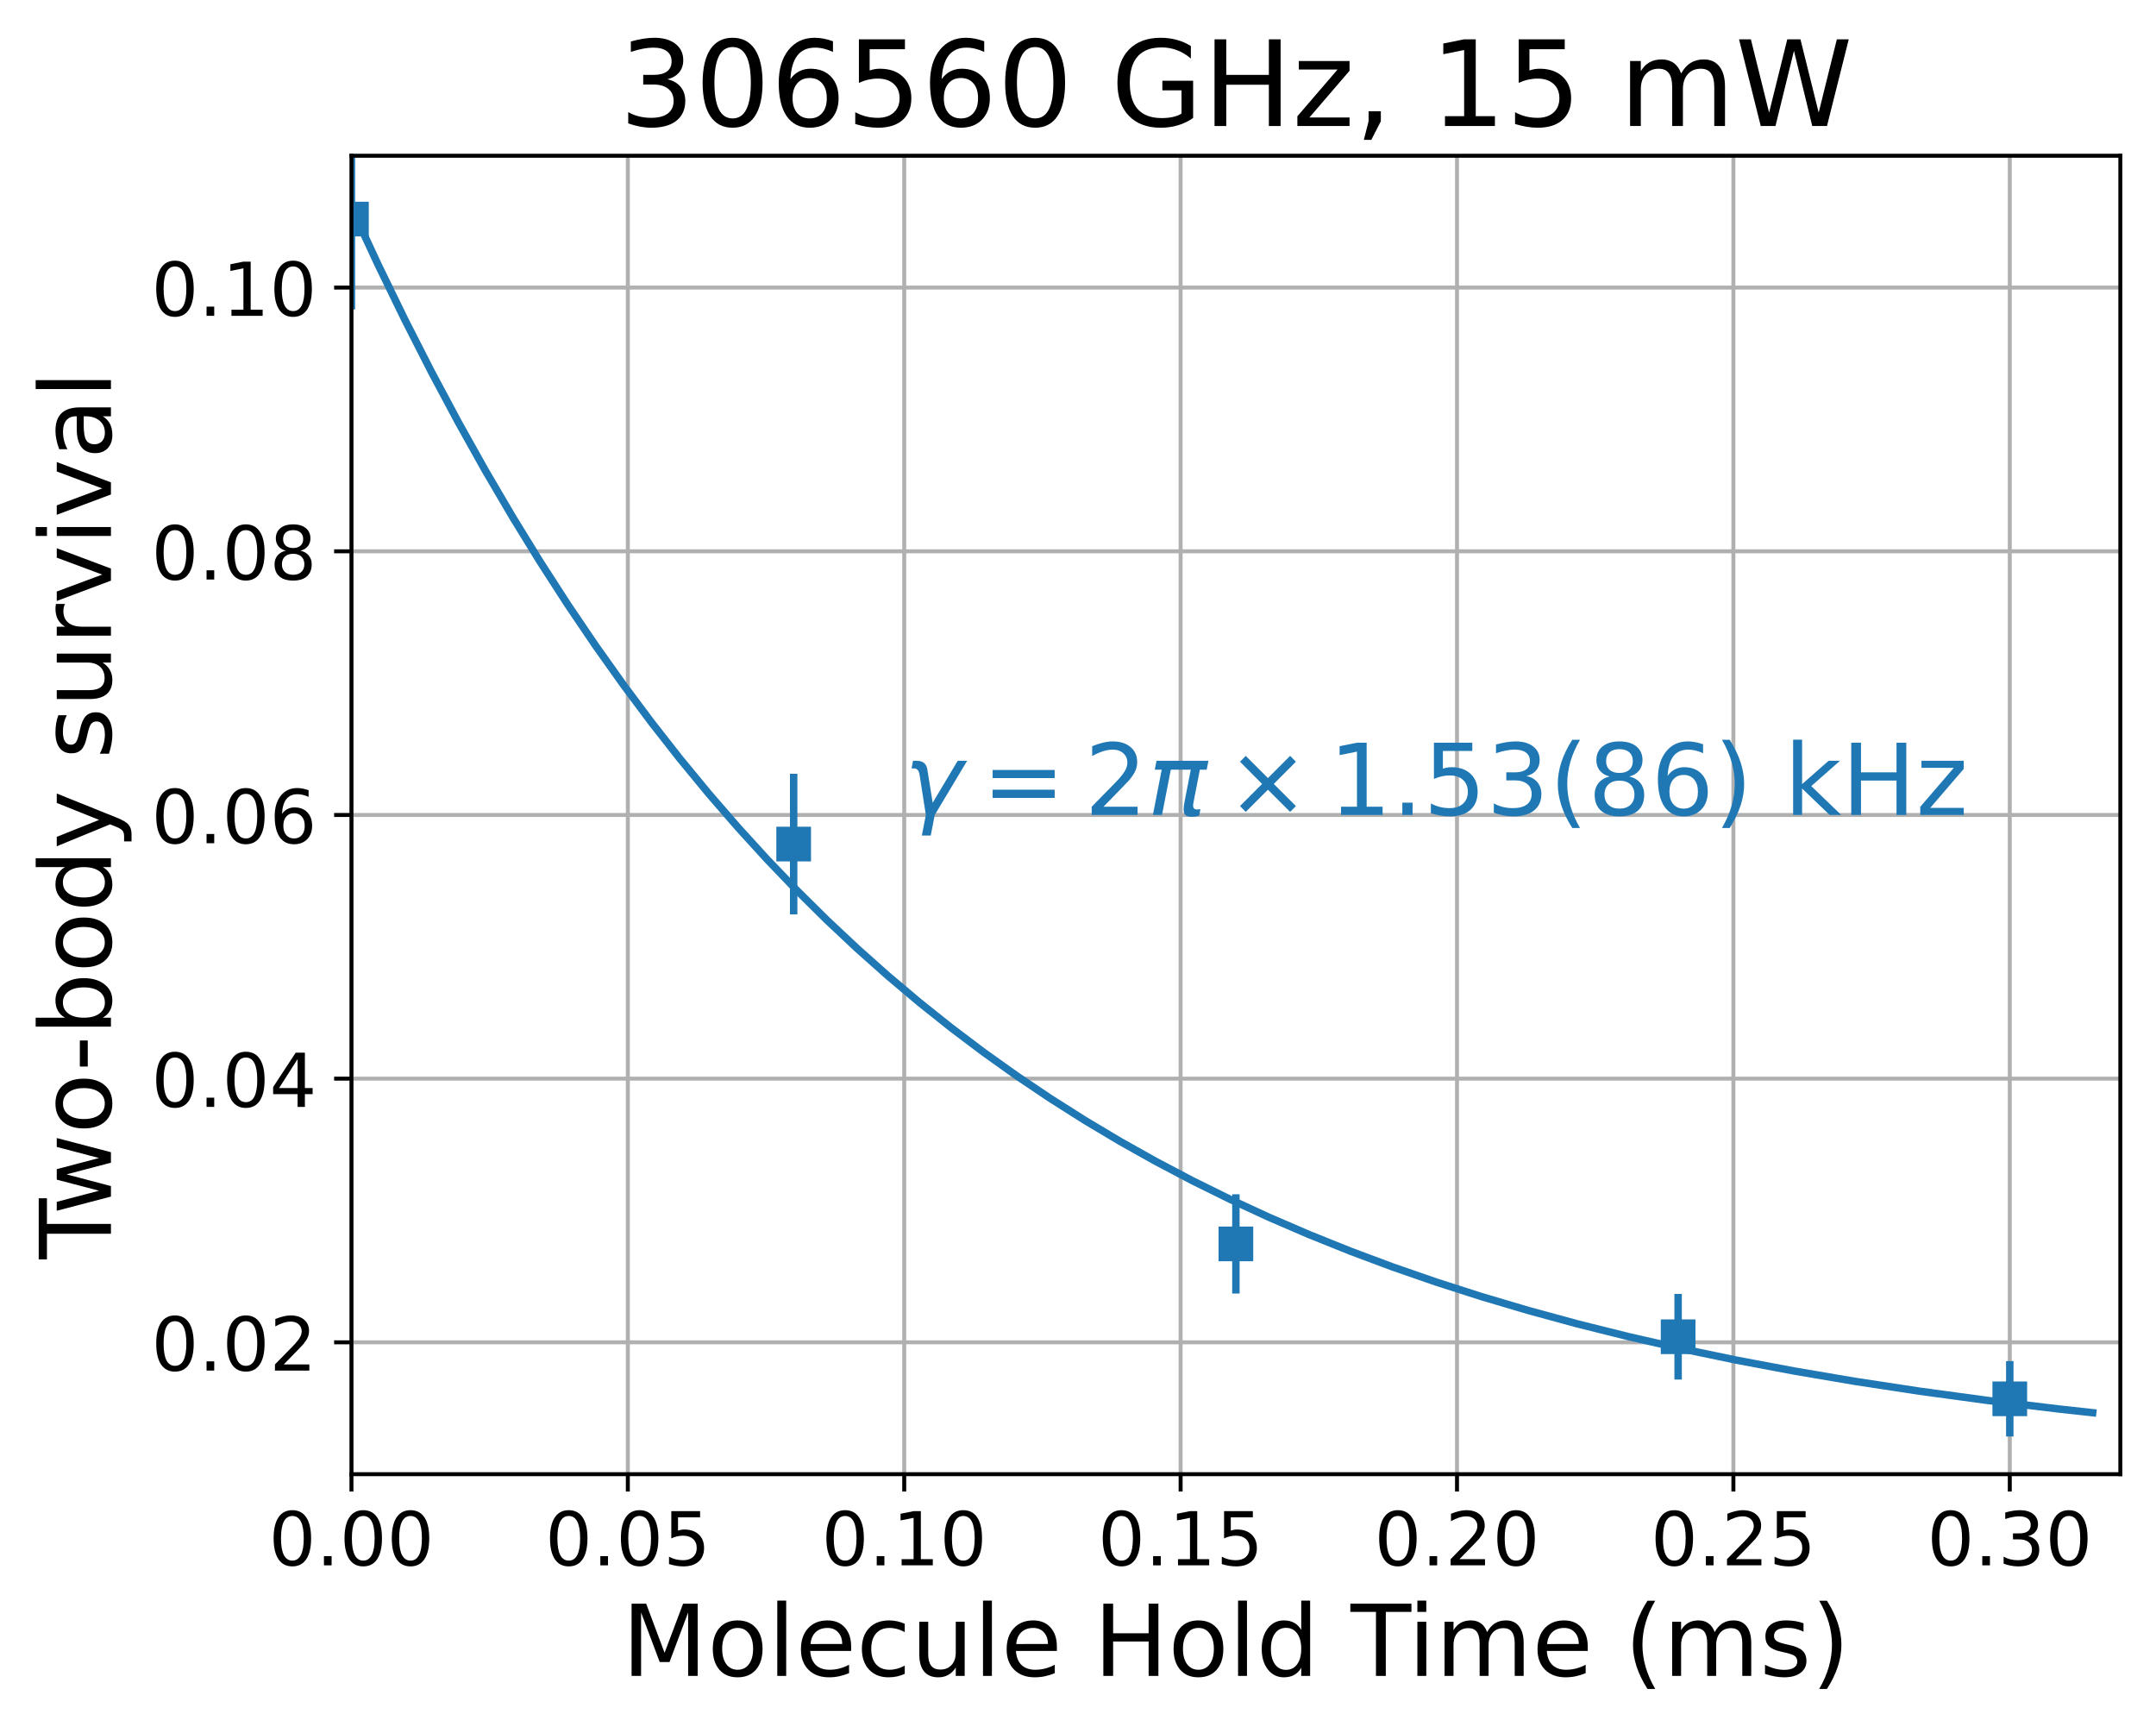
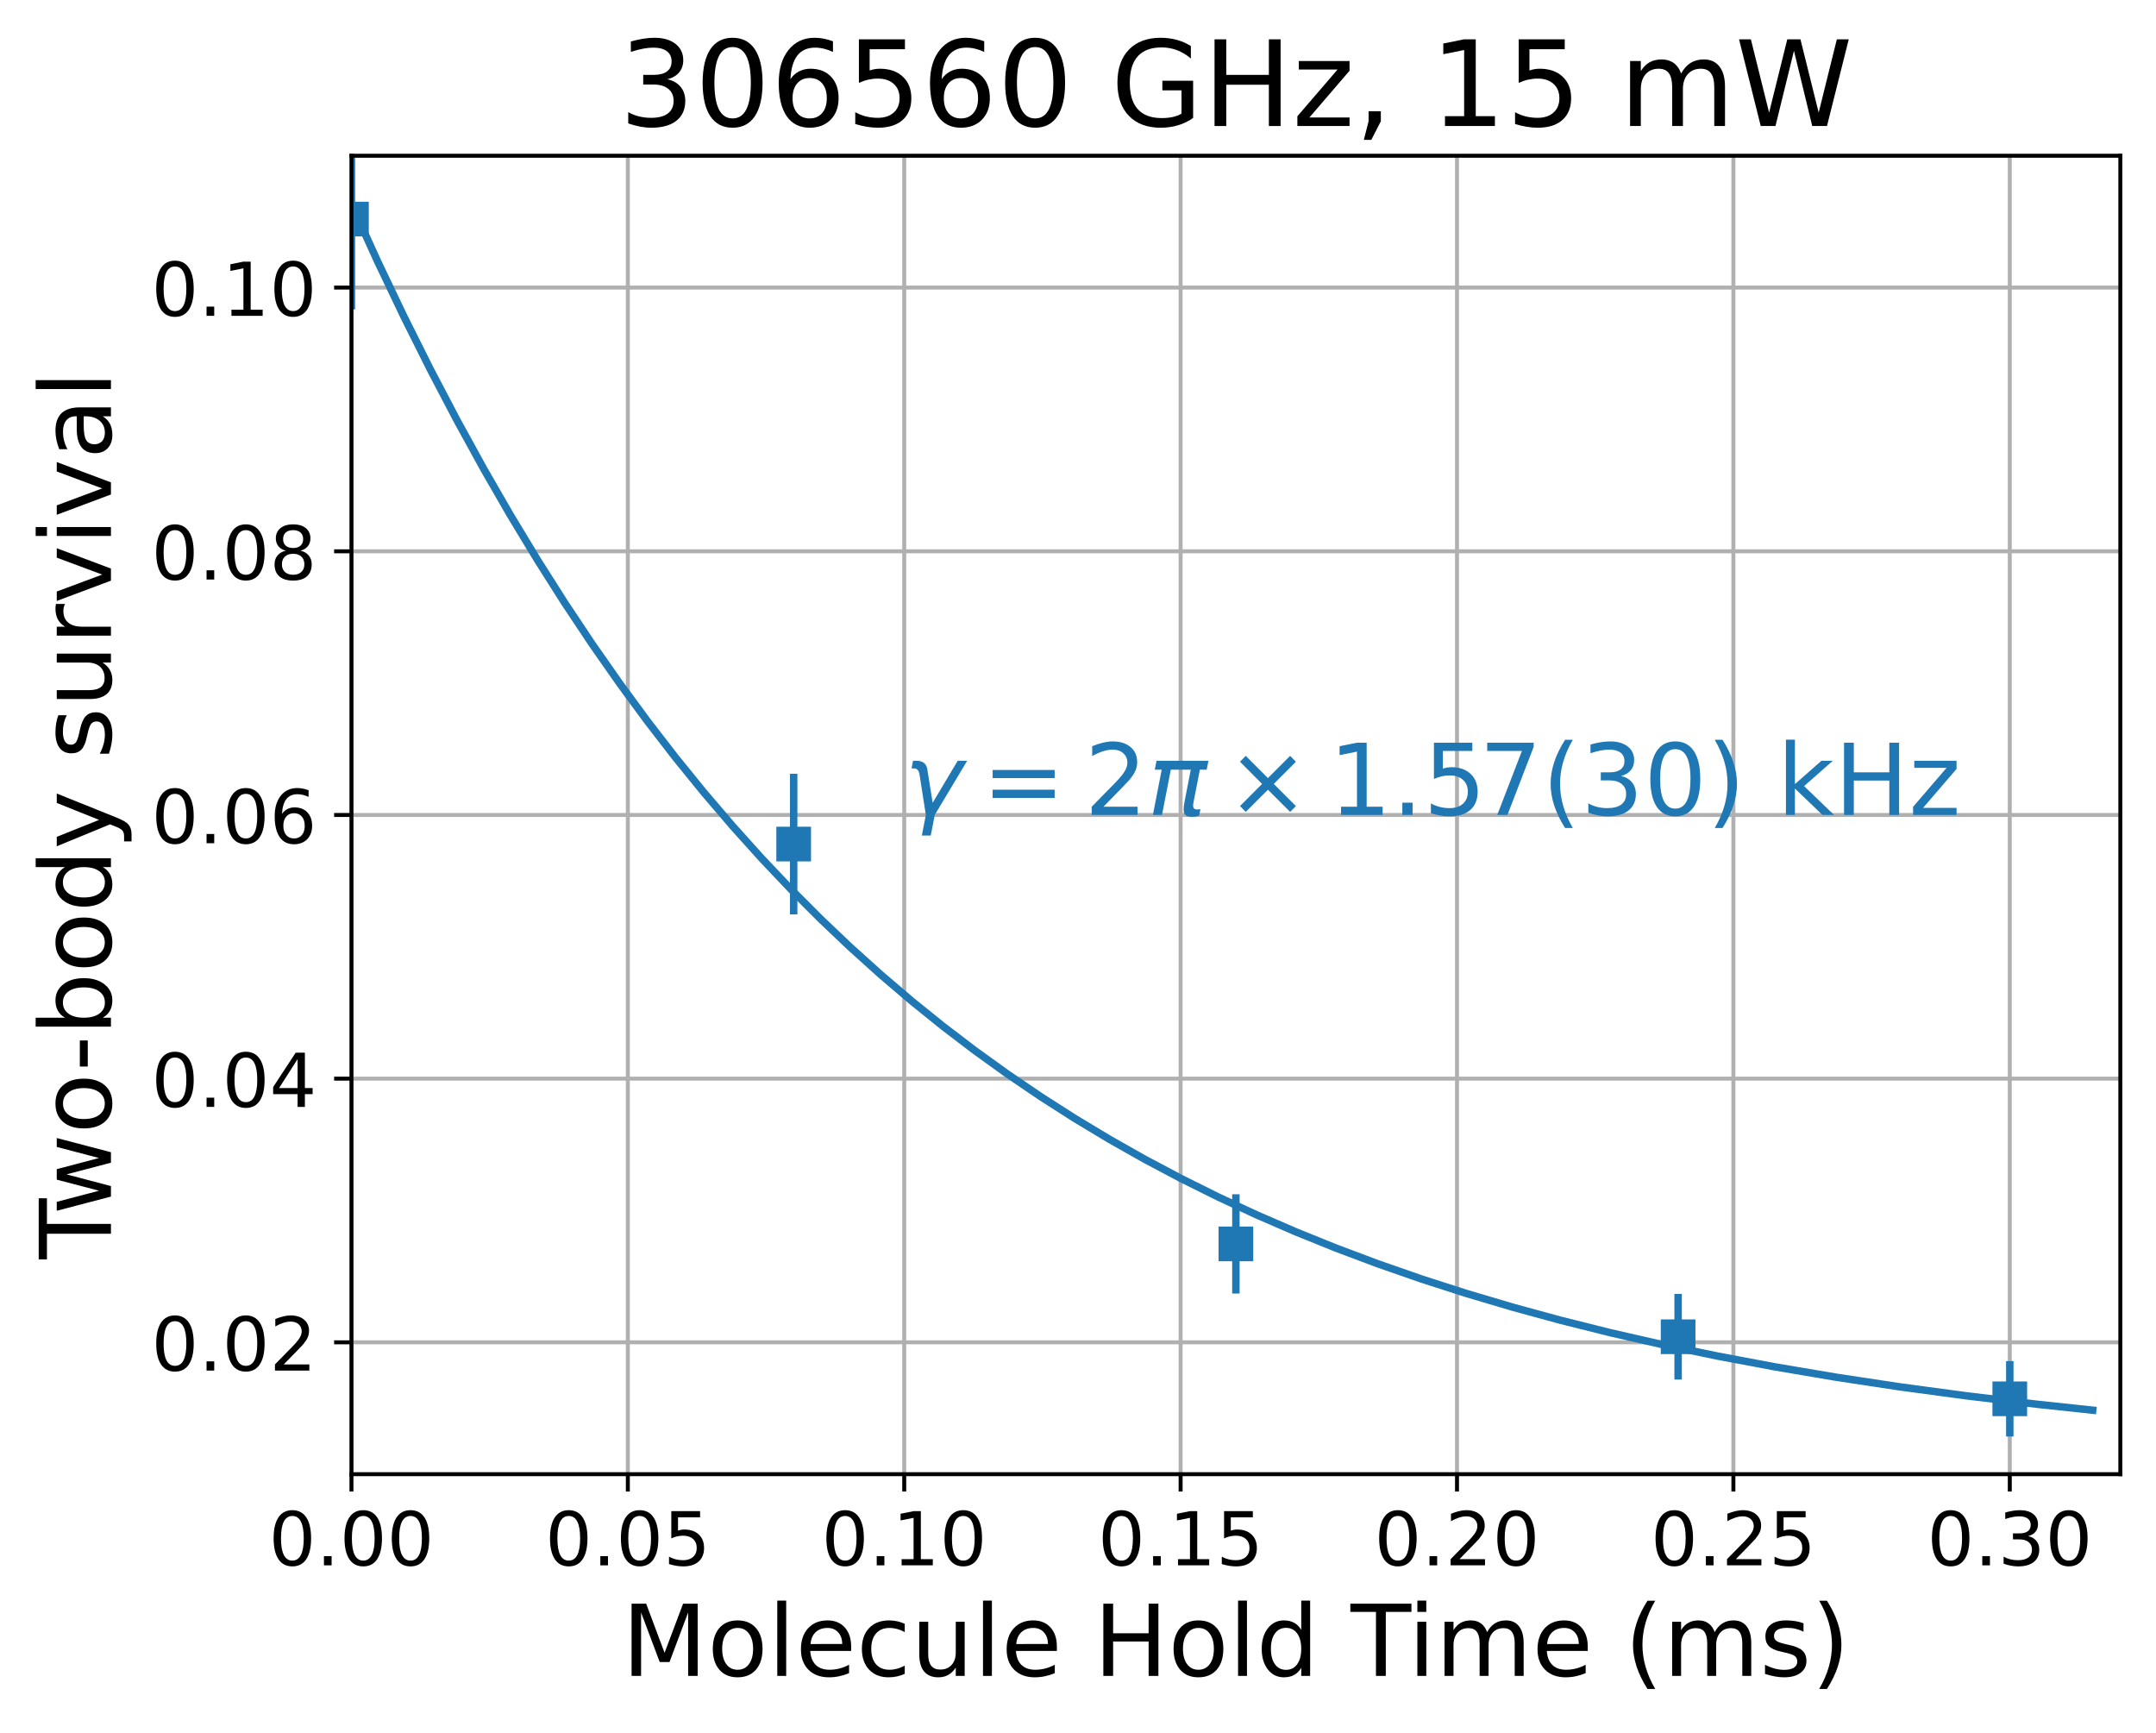
<svg xmlns="http://www.w3.org/2000/svg" xmlns:xlink="http://www.w3.org/1999/xlink" height="349.622pt" version="1.1" viewBox="0 0 435.275 349.622" width="435.275pt">
  <defs>
    <style type="text/css">
*{stroke-linecap:butt;stroke-linejoin:round;}
  </style>
  </defs>
  <g id="figure_1">
    <g id="patch_1">
      <path d="M 0 349.622  L 435.275 349.622  L 435.275 0  L 0 0  z " style="fill:none;" />
    </g>
    <g id="axes_1">
      <g id="patch_2">
        <path d="M 70.955 297.548  L 428.075 297.548  L 428.075 31.436  L 70.955 31.436  z " style="fill:none;" />
      </g>
      <g id="matplotlib.axis_1">
        <g id="xtick_1">
          <g id="line2d_1">
            <path clip-path="url(#p140c2fcd43)" d="M 70.955 297.548  L 70.955 31.436  " style="fill:none;stroke:#b0b0b0;stroke-linecap:square;stroke-width:0.8;" />
          </g>
          <g id="line2d_2">
            <defs>
              <path d="M 0 0  L 0 3.5  " id="m005f0a59be" style="stroke:#000000;stroke-width:0.8;" />
            </defs>
            <g>
              <use style="stroke:#000000;stroke-width:0.8;" x="70.955" xlink:href="#m005f0a59be" y="297.548" />
            </g>
          </g>
          <g id="text_1">
            <defs>
              <path d="M 31.781 66.406  Q 24.172 66.406 20.328 58.906  Q 16.5 51.422 16.5 36.375  Q 16.5 21.391 20.328 13.891  Q 24.172 6.391 31.781 6.391  Q 39.453 6.391 43.281 13.891  Q 47.125 21.391 47.125 36.375  Q 47.125 51.422 43.281 58.906  Q 39.453 66.406 31.781 66.406  z M 31.781 74.219  Q 44.047 74.219 50.516 64.516  Q 56.984 54.828 56.984 36.375  Q 56.984 17.969 50.516 8.266  Q 44.047 -1.422 31.781 -1.422  Q 19.531 -1.422 13.062 8.266  Q 6.594 17.969 6.594 36.375  Q 6.594 54.828 13.062 64.516  Q 19.531 74.219 31.781 74.219  z " id="DejaVuSans-48" />
              <path d="M 10.688 12.406  L 21 12.406  L 21 0  L 10.688 0  z " id="DejaVuSans-46" />
            </defs>
            <g transform="translate(54.25547 315.9459)scale(0.15 -0.15)">
              <use xlink:href="#DejaVuSans-48" />
              <use x="63.623" xlink:href="#DejaVuSans-46" />
              <use x="95.41" xlink:href="#DejaVuSans-48" />
              <use x="159.033" xlink:href="#DejaVuSans-48" />
            </g>
          </g>
        </g>
        <g id="xtick_2">
          <g id="line2d_3">
            <path clip-path="url(#p140c2fcd43)" d="M 126.755 297.548  L 126.755 31.436  " style="fill:none;stroke:#b0b0b0;stroke-linecap:square;stroke-width:0.8;" />
          </g>
          <g id="line2d_4">
            <g>
              <use style="stroke:#000000;stroke-width:0.8;" x="126.755" xlink:href="#m005f0a59be" y="297.548" />
            </g>
          </g>
          <g id="text_2">
            <defs>
              <path d="M 10.797 72.906  L 49.516 72.906  L 49.516 64.594  L 19.828 64.594  L 19.828 46.734  Q 21.969 47.469 24.109 47.828  Q 26.266 48.188 28.422 48.188  Q 40.625 48.188 47.75 41.5  Q 54.891 34.812 54.891 23.391  Q 54.891 11.625 47.562 5.094  Q 40.234 -1.422 26.906 -1.422  Q 22.312 -1.422 17.547 -0.641  Q 12.797 0.141 7.719 1.703  L 7.719 11.625  Q 12.109 9.234 16.797 8.062  Q 21.484 6.891 26.703 6.891  Q 35.156 6.891 40.078 11.328  Q 45.016 15.766 45.016 23.391  Q 45.016 31 40.078 35.438  Q 35.156 39.891 26.703 39.891  Q 22.75 39.891 18.812 39.016  Q 14.891 38.141 10.797 36.281  z " id="DejaVuSans-53" />
            </defs>
            <g transform="translate(110.0555 315.9459)scale(0.15 -0.15)">
              <use xlink:href="#DejaVuSans-48" />
              <use x="63.623" xlink:href="#DejaVuSans-46" />
              <use x="95.41" xlink:href="#DejaVuSans-48" />
              <use x="159.033" xlink:href="#DejaVuSans-53" />
            </g>
          </g>
        </g>
        <g id="xtick_3">
          <g id="line2d_5">
            <path clip-path="url(#p140c2fcd43)" d="M 182.555 297.548  L 182.555 31.436  " style="fill:none;stroke:#b0b0b0;stroke-linecap:square;stroke-width:0.8;" />
          </g>
          <g id="line2d_6">
            <g>
              <use style="stroke:#000000;stroke-width:0.8;" x="182.555" xlink:href="#m005f0a59be" y="297.548" />
            </g>
          </g>
          <g id="text_3">
            <defs>
              <path d="M 12.406 8.297  L 28.516 8.297  L 28.516 63.922  L 10.984 60.406  L 10.984 69.391  L 28.422 72.906  L 38.281 72.906  L 38.281 8.297  L 54.391 8.297  L 54.391 0  L 12.406 0  z " id="DejaVuSans-49" />
            </defs>
            <g transform="translate(165.8555 315.9459)scale(0.15 -0.15)">
              <use xlink:href="#DejaVuSans-48" />
              <use x="63.623" xlink:href="#DejaVuSans-46" />
              <use x="95.41" xlink:href="#DejaVuSans-49" />
              <use x="159.033" xlink:href="#DejaVuSans-48" />
            </g>
          </g>
        </g>
        <g id="xtick_4">
          <g id="line2d_7">
            <path clip-path="url(#p140c2fcd43)" d="M 238.355 297.548  L 238.355 31.436  " style="fill:none;stroke:#b0b0b0;stroke-linecap:square;stroke-width:0.8;" />
          </g>
          <g id="line2d_8">
            <g>
              <use style="stroke:#000000;stroke-width:0.8;" x="238.355" xlink:href="#m005f0a59be" y="297.548" />
            </g>
          </g>
          <g id="text_4">
            <g transform="translate(221.6555 315.9459)scale(0.15 -0.15)">
              <use xlink:href="#DejaVuSans-48" />
              <use x="63.623" xlink:href="#DejaVuSans-46" />
              <use x="95.41" xlink:href="#DejaVuSans-49" />
              <use x="159.033" xlink:href="#DejaVuSans-53" />
            </g>
          </g>
        </g>
        <g id="xtick_5">
          <g id="line2d_9">
            <path clip-path="url(#p140c2fcd43)" d="M 294.155 297.548  L 294.155 31.436  " style="fill:none;stroke:#b0b0b0;stroke-linecap:square;stroke-width:0.8;" />
          </g>
          <g id="line2d_10">
            <g>
              <use style="stroke:#000000;stroke-width:0.8;" x="294.155" xlink:href="#m005f0a59be" y="297.548" />
            </g>
          </g>
          <g id="text_5">
            <defs>
              <path d="M 19.188 8.297  L 53.609 8.297  L 53.609 0  L 7.328 0  L 7.328 8.297  Q 12.938 14.109 22.625 23.891  Q 32.328 33.688 34.812 36.531  Q 39.547 41.844 41.422 45.531  Q 43.312 49.219 43.312 52.781  Q 43.312 58.594 39.234 62.25  Q 35.156 65.922 28.609 65.922  Q 23.969 65.922 18.812 64.312  Q 13.672 62.703 7.812 59.422  L 7.812 69.391  Q 13.766 71.781 18.938 73  Q 24.125 74.219 28.422 74.219  Q 39.75 74.219 46.484 68.547  Q 53.219 62.891 53.219 53.422  Q 53.219 48.922 51.531 44.891  Q 49.859 40.875 45.406 35.406  Q 44.188 33.984 37.641 27.219  Q 31.109 20.453 19.188 8.297  z " id="DejaVuSans-50" />
            </defs>
            <g transform="translate(277.4555 315.9459)scale(0.15 -0.15)">
              <use xlink:href="#DejaVuSans-48" />
              <use x="63.623" xlink:href="#DejaVuSans-46" />
              <use x="95.41" xlink:href="#DejaVuSans-50" />
              <use x="159.033" xlink:href="#DejaVuSans-48" />
            </g>
          </g>
        </g>
        <g id="xtick_6">
          <g id="line2d_11">
            <path clip-path="url(#p140c2fcd43)" d="M 349.955 297.548  L 349.955 31.436  " style="fill:none;stroke:#b0b0b0;stroke-linecap:square;stroke-width:0.8;" />
          </g>
          <g id="line2d_12">
            <g>
              <use style="stroke:#000000;stroke-width:0.8;" x="349.955" xlink:href="#m005f0a59be" y="297.548" />
            </g>
          </g>
          <g id="text_6">
            <g transform="translate(333.2555 315.9459)scale(0.15 -0.15)">
              <use xlink:href="#DejaVuSans-48" />
              <use x="63.623" xlink:href="#DejaVuSans-46" />
              <use x="95.41" xlink:href="#DejaVuSans-50" />
              <use x="159.033" xlink:href="#DejaVuSans-53" />
            </g>
          </g>
        </g>
        <g id="xtick_7">
          <g id="line2d_13">
            <path clip-path="url(#p140c2fcd43)" d="M 405.755 297.548  L 405.755 31.436  " style="fill:none;stroke:#b0b0b0;stroke-linecap:square;stroke-width:0.8;" />
          </g>
          <g id="line2d_14">
            <g>
              <use style="stroke:#000000;stroke-width:0.8;" x="405.755" xlink:href="#m005f0a59be" y="297.548" />
            </g>
          </g>
          <g id="text_7">
            <defs>
              <path d="M 40.578 39.312  Q 47.656 37.797 51.625 33  Q 55.609 28.219 55.609 21.188  Q 55.609 10.406 48.188 4.484  Q 40.766 -1.422 27.094 -1.422  Q 22.516 -1.422 17.656 -0.516  Q 12.797 0.391 7.625 2.203  L 7.625 11.719  Q 11.719 9.328 16.594 8.109  Q 21.484 6.891 26.812 6.891  Q 36.078 6.891 40.938 10.547  Q 45.797 14.203 45.797 21.188  Q 45.797 27.641 41.281 31.266  Q 36.766 34.906 28.719 34.906  L 20.219 34.906  L 20.219 43.016  L 29.109 43.016  Q 36.375 43.016 40.234 45.922  Q 44.094 48.828 44.094 54.297  Q 44.094 59.906 40.109 62.906  Q 36.141 65.922 28.719 65.922  Q 24.656 65.922 20.016 65.031  Q 15.375 64.156 9.812 62.312  L 9.812 71.094  Q 15.438 72.656 20.344 73.438  Q 25.25 74.219 29.594 74.219  Q 40.828 74.219 47.359 69.109  Q 53.906 64.016 53.906 55.328  Q 53.906 49.266 50.438 45.094  Q 46.969 40.922 40.578 39.312  z " id="DejaVuSans-51" />
            </defs>
            <g transform="translate(389.0555 315.9459)scale(0.15 -0.15)">
              <use xlink:href="#DejaVuSans-48" />
              <use x="63.623" xlink:href="#DejaVuSans-46" />
              <use x="95.41" xlink:href="#DejaVuSans-51" />
              <use x="159.033" xlink:href="#DejaVuSans-48" />
            </g>
          </g>
        </g>
        <g id="text_8">
          <defs>
            <path d="M 9.812 72.906  L 24.516 72.906  L 43.109 23.297  L 61.812 72.906  L 76.516 72.906  L 76.516 0  L 66.891 0  L 66.891 64.016  L 48.094 14.016  L 38.188 14.016  L 19.391 64.016  L 19.391 0  L 9.812 0  z " id="DejaVuSans-77" />
            <path d="M 30.609 48.391  Q 23.391 48.391 19.188 42.75  Q 14.984 37.109 14.984 27.297  Q 14.984 17.484 19.156 11.844  Q 23.344 6.203 30.609 6.203  Q 37.797 6.203 41.984 11.859  Q 46.188 17.531 46.188 27.297  Q 46.188 37.016 41.984 42.703  Q 37.797 48.391 30.609 48.391  z M 30.609 56  Q 42.328 56 49.016 48.375  Q 55.719 40.766 55.719 27.297  Q 55.719 13.875 49.016 6.219  Q 42.328 -1.422 30.609 -1.422  Q 18.844 -1.422 12.172 6.219  Q 5.516 13.875 5.516 27.297  Q 5.516 40.766 12.172 48.375  Q 18.844 56 30.609 56  z " id="DejaVuSans-111" />
            <path d="M 9.422 75.984  L 18.406 75.984  L 18.406 0  L 9.422 0  z " id="DejaVuSans-108" />
            <path d="M 56.203 29.594  L 56.203 25.203  L 14.891 25.203  Q 15.484 15.922 20.484 11.062  Q 25.484 6.203 34.422 6.203  Q 39.594 6.203 44.453 7.469  Q 49.312 8.734 54.109 11.281  L 54.109 2.781  Q 49.266 0.734 44.188 -0.344  Q 39.109 -1.422 33.891 -1.422  Q 20.797 -1.422 13.156 6.188  Q 5.516 13.812 5.516 26.812  Q 5.516 40.234 12.766 48.109  Q 20.016 56 32.328 56  Q 43.359 56 49.781 48.891  Q 56.203 41.797 56.203 29.594  z M 47.219 32.234  Q 47.125 39.594 43.094 43.984  Q 39.062 48.391 32.422 48.391  Q 24.906 48.391 20.391 44.141  Q 15.875 39.891 15.188 32.172  z " id="DejaVuSans-101" />
            <path d="M 48.781 52.594  L 48.781 44.188  Q 44.969 46.297 41.141 47.344  Q 37.312 48.391 33.406 48.391  Q 24.656 48.391 19.812 42.844  Q 14.984 37.312 14.984 27.297  Q 14.984 17.281 19.812 11.734  Q 24.656 6.203 33.406 6.203  Q 37.312 6.203 41.141 7.25  Q 44.969 8.297 48.781 10.406  L 48.781 2.094  Q 45.016 0.344 40.984 -0.531  Q 36.969 -1.422 32.422 -1.422  Q 20.062 -1.422 12.781 6.344  Q 5.516 14.109 5.516 27.297  Q 5.516 40.672 12.859 48.328  Q 20.219 56 33.016 56  Q 37.156 56 41.109 55.141  Q 45.062 54.297 48.781 52.594  z " id="DejaVuSans-99" />
            <path d="M 8.5 21.578  L 8.5 54.688  L 17.484 54.688  L 17.484 21.922  Q 17.484 14.156 20.5 10.266  Q 23.531 6.391 29.594 6.391  Q 36.859 6.391 41.078 11.031  Q 45.312 15.672 45.312 23.688  L 45.312 54.688  L 54.297 54.688  L 54.297 0  L 45.312 0  L 45.312 8.406  Q 42.047 3.422 37.719 1  Q 33.406 -1.422 27.688 -1.422  Q 18.266 -1.422 13.375 4.438  Q 8.5 10.297 8.5 21.578  z M 31.109 56  z " id="DejaVuSans-117" />
            <path id="DejaVuSans-32" />
            <path d="M 9.812 72.906  L 19.672 72.906  L 19.672 43.016  L 55.516 43.016  L 55.516 72.906  L 65.375 72.906  L 65.375 0  L 55.516 0  L 55.516 34.719  L 19.672 34.719  L 19.672 0  L 9.812 0  z " id="DejaVuSans-72" />
            <path d="M 45.406 46.391  L 45.406 75.984  L 54.391 75.984  L 54.391 0  L 45.406 0  L 45.406 8.203  Q 42.578 3.328 38.25 0.953  Q 33.938 -1.422 27.875 -1.422  Q 17.969 -1.422 11.734 6.484  Q 5.516 14.406 5.516 27.297  Q 5.516 40.188 11.734 48.094  Q 17.969 56 27.875 56  Q 33.938 56 38.25 53.625  Q 42.578 51.266 45.406 46.391  z M 14.797 27.297  Q 14.797 17.391 18.875 11.75  Q 22.953 6.109 30.078 6.109  Q 37.203 6.109 41.297 11.75  Q 45.406 17.391 45.406 27.297  Q 45.406 37.203 41.297 42.844  Q 37.203 48.484 30.078 48.484  Q 22.953 48.484 18.875 42.844  Q 14.797 37.203 14.797 27.297  z " id="DejaVuSans-100" />
            <path d="M -0.297 72.906  L 61.375 72.906  L 61.375 64.594  L 35.5 64.594  L 35.5 0  L 25.594 0  L 25.594 64.594  L -0.297 64.594  z " id="DejaVuSans-84" />
            <path d="M 9.422 54.688  L 18.406 54.688  L 18.406 0  L 9.422 0  z M 9.422 75.984  L 18.406 75.984  L 18.406 64.594  L 9.422 64.594  z " id="DejaVuSans-105" />
            <path d="M 52 44.188  Q 55.375 50.25 60.062 53.125  Q 64.75 56 71.094 56  Q 79.641 56 84.281 50.016  Q 88.922 44.047 88.922 33.016  L 88.922 0  L 79.891 0  L 79.891 32.719  Q 79.891 40.578 77.094 44.375  Q 74.312 48.188 68.609 48.188  Q 61.625 48.188 57.562 43.547  Q 53.516 38.922 53.516 30.906  L 53.516 0  L 44.484 0  L 44.484 32.719  Q 44.484 40.625 41.703 44.406  Q 38.922 48.188 33.109 48.188  Q 26.219 48.188 22.156 43.531  Q 18.109 38.875 18.109 30.906  L 18.109 0  L 9.078 0  L 9.078 54.688  L 18.109 54.688  L 18.109 46.188  Q 21.188 51.219 25.484 53.609  Q 29.781 56 35.688 56  Q 41.656 56 45.828 52.969  Q 50 49.953 52 44.188  z " id="DejaVuSans-109" />
            <path d="M 31 75.875  Q 24.469 64.656 21.281 53.656  Q 18.109 42.672 18.109 31.391  Q 18.109 20.125 21.312 9.062  Q 24.516 -2 31 -13.188  L 23.188 -13.188  Q 15.875 -1.703 12.234 9.375  Q 8.594 20.453 8.594 31.391  Q 8.594 42.281 12.203 53.312  Q 15.828 64.359 23.188 75.875  z " id="DejaVuSans-40" />
            <path d="M 44.281 53.078  L 44.281 44.578  Q 40.484 46.531 36.375 47.5  Q 32.281 48.484 27.875 48.484  Q 21.188 48.484 17.844 46.438  Q 14.5 44.391 14.5 40.281  Q 14.5 37.156 16.891 35.375  Q 19.281 33.594 26.516 31.984  L 29.594 31.297  Q 39.156 29.25 43.188 25.516  Q 47.219 21.781 47.219 15.094  Q 47.219 7.469 41.188 3.016  Q 35.156 -1.422 24.609 -1.422  Q 20.219 -1.422 15.453 -0.562  Q 10.688 0.297 5.422 2  L 5.422 11.281  Q 10.406 8.688 15.234 7.391  Q 20.062 6.109 24.812 6.109  Q 31.156 6.109 34.562 8.281  Q 37.984 10.453 37.984 14.406  Q 37.984 18.062 35.516 20.016  Q 33.062 21.969 24.703 23.781  L 21.578 24.516  Q 13.234 26.266 9.516 29.906  Q 5.812 33.547 5.812 39.891  Q 5.812 47.609 11.281 51.797  Q 16.75 56 26.812 56  Q 31.781 56 36.172 55.266  Q 40.578 54.547 44.281 53.078  z " id="DejaVuSans-115" />
            <path d="M 8.016 75.875  L 15.828 75.875  Q 23.141 64.359 26.781 53.312  Q 30.422 42.281 30.422 31.391  Q 30.422 20.453 26.781 9.375  Q 23.141 -1.703 15.828 -13.188  L 8.016 -13.188  Q 14.5 -2 17.703 9.062  Q 20.906 20.125 20.906 31.391  Q 20.906 42.672 17.703 53.656  Q 14.5 64.656 8.016 75.875  z " id="DejaVuSans-41" />
          </defs>
          <g transform="translate(125.5491 338.2623)scale(0.2 -0.2)">
            <use xlink:href="#DejaVuSans-77" />
            <use x="86.279" xlink:href="#DejaVuSans-111" />
            <use x="147.461" xlink:href="#DejaVuSans-108" />
            <use x="175.244" xlink:href="#DejaVuSans-101" />
            <use x="236.768" xlink:href="#DejaVuSans-99" />
            <use x="291.748" xlink:href="#DejaVuSans-117" />
            <use x="355.127" xlink:href="#DejaVuSans-108" />
            <use x="382.91" xlink:href="#DejaVuSans-101" />
            <use x="444.434" xlink:href="#DejaVuSans-32" />
            <use x="476.221" xlink:href="#DejaVuSans-72" />
            <use x="551.416" xlink:href="#DejaVuSans-111" />
            <use x="612.598" xlink:href="#DejaVuSans-108" />
            <use x="640.381" xlink:href="#DejaVuSans-100" />
            <use x="703.857" xlink:href="#DejaVuSans-32" />
            <use x="735.645" xlink:href="#DejaVuSans-84" />
            <use x="793.604" xlink:href="#DejaVuSans-105" />
            <use x="821.387" xlink:href="#DejaVuSans-109" />
            <use x="918.799" xlink:href="#DejaVuSans-101" />
            <use x="980.322" xlink:href="#DejaVuSans-32" />
            <use x="1012.109" xlink:href="#DejaVuSans-40" />
            <use x="1051.123" xlink:href="#DejaVuSans-109" />
            <use x="1148.535" xlink:href="#DejaVuSans-115" />
            <use x="1200.635" xlink:href="#DejaVuSans-41" />
          </g>
        </g>
      </g>
      <g id="matplotlib.axis_2">
        <g id="ytick_1">
          <g id="line2d_15">
            <path clip-path="url(#p140c2fcd43)" d="M 70.955 270.937  L 428.075 270.937  " style="fill:none;stroke:#b0b0b0;stroke-linecap:square;stroke-width:0.8;" />
          </g>
          <g id="line2d_16">
            <defs>
              <path d="M 0 0  L -3.5 0  " id="mc3ce260a5b" style="stroke:#000000;stroke-width:0.8;" />
            </defs>
            <g>
              <use style="stroke:#000000;stroke-width:0.8;" x="70.955" xlink:href="#mc3ce260a5b" y="270.937" />
            </g>
          </g>
          <g id="text_9">
            <g transform="translate(30.55625 276.6359)scale(0.15 -0.15)">
              <use xlink:href="#DejaVuSans-48" />
              <use x="63.623" xlink:href="#DejaVuSans-46" />
              <use x="95.41" xlink:href="#DejaVuSans-48" />
              <use x="159.033" xlink:href="#DejaVuSans-50" />
            </g>
          </g>
        </g>
        <g id="ytick_2">
          <g id="line2d_17">
            <path clip-path="url(#p140c2fcd43)" d="M 70.955 217.715  L 428.075 217.715  " style="fill:none;stroke:#b0b0b0;stroke-linecap:square;stroke-width:0.8;" />
          </g>
          <g id="line2d_18">
            <g>
              <use style="stroke:#000000;stroke-width:0.8;" x="70.955" xlink:href="#mc3ce260a5b" y="217.715" />
            </g>
          </g>
          <g id="text_10">
            <defs>
              <path d="M 37.797 64.312  L 12.891 25.391  L 37.797 25.391  z M 35.203 72.906  L 47.609 72.906  L 47.609 25.391  L 58.016 25.391  L 58.016 17.188  L 47.609 17.188  L 47.609 0  L 37.797 0  L 37.797 17.188  L 4.891 17.188  L 4.891 26.703  z " id="DejaVuSans-52" />
            </defs>
            <g transform="translate(30.55625 223.4135)scale(0.15 -0.15)">
              <use xlink:href="#DejaVuSans-48" />
              <use x="63.623" xlink:href="#DejaVuSans-46" />
              <use x="95.41" xlink:href="#DejaVuSans-48" />
              <use x="159.033" xlink:href="#DejaVuSans-52" />
            </g>
          </g>
        </g>
        <g id="ytick_3">
          <g id="line2d_19">
            <path clip-path="url(#p140c2fcd43)" d="M 70.955 164.492  L 428.075 164.492  " style="fill:none;stroke:#b0b0b0;stroke-linecap:square;stroke-width:0.8;" />
          </g>
          <g id="line2d_20">
            <g>
              <use style="stroke:#000000;stroke-width:0.8;" x="70.955" xlink:href="#mc3ce260a5b" y="164.492" />
            </g>
          </g>
          <g id="text_11">
            <defs>
              <path d="M 33.016 40.375  Q 26.375 40.375 22.484 35.828  Q 18.609 31.297 18.609 23.391  Q 18.609 15.531 22.484 10.953  Q 26.375 6.391 33.016 6.391  Q 39.656 6.391 43.531 10.953  Q 47.406 15.531 47.406 23.391  Q 47.406 31.297 43.531 35.828  Q 39.656 40.375 33.016 40.375  z M 52.594 71.297  L 52.594 62.312  Q 48.875 64.062 45.094 64.984  Q 41.312 65.922 37.594 65.922  Q 27.828 65.922 22.672 59.328  Q 17.531 52.734 16.797 39.406  Q 19.672 43.656 24.016 45.922  Q 28.375 48.188 33.594 48.188  Q 44.578 48.188 50.953 41.516  Q 57.328 34.859 57.328 23.391  Q 57.328 12.156 50.688 5.359  Q 44.047 -1.422 33.016 -1.422  Q 20.359 -1.422 13.672 8.266  Q 6.984 17.969 6.984 36.375  Q 6.984 53.656 15.188 63.938  Q 23.391 74.219 37.203 74.219  Q 40.922 74.219 44.703 73.484  Q 48.484 72.75 52.594 71.297  z " id="DejaVuSans-54" />
            </defs>
            <g transform="translate(30.55625 170.1911)scale(0.15 -0.15)">
              <use xlink:href="#DejaVuSans-48" />
              <use x="63.623" xlink:href="#DejaVuSans-46" />
              <use x="95.41" xlink:href="#DejaVuSans-48" />
              <use x="159.033" xlink:href="#DejaVuSans-54" />
            </g>
          </g>
        </g>
        <g id="ytick_4">
          <g id="line2d_21">
            <path clip-path="url(#p140c2fcd43)" d="M 70.955 111.27  L 428.075 111.27  " style="fill:none;stroke:#b0b0b0;stroke-linecap:square;stroke-width:0.8;" />
          </g>
          <g id="line2d_22">
            <g>
              <use style="stroke:#000000;stroke-width:0.8;" x="70.955" xlink:href="#mc3ce260a5b" y="111.27" />
            </g>
          </g>
          <g id="text_12">
            <defs>
              <path d="M 31.781 34.625  Q 24.75 34.625 20.719 30.859  Q 16.703 27.094 16.703 20.516  Q 16.703 13.922 20.719 10.156  Q 24.75 6.391 31.781 6.391  Q 38.812 6.391 42.859 10.172  Q 46.922 13.969 46.922 20.516  Q 46.922 27.094 42.891 30.859  Q 38.875 34.625 31.781 34.625  z M 21.922 38.812  Q 15.578 40.375 12.031 44.719  Q 8.5 49.078 8.5 55.328  Q 8.5 64.062 14.719 69.141  Q 20.953 74.219 31.781 74.219  Q 42.672 74.219 48.875 69.141  Q 55.078 64.062 55.078 55.328  Q 55.078 49.078 51.531 44.719  Q 48 40.375 41.703 38.812  Q 48.828 37.156 52.797 32.312  Q 56.781 27.484 56.781 20.516  Q 56.781 9.906 50.312 4.234  Q 43.844 -1.422 31.781 -1.422  Q 19.734 -1.422 13.25 4.234  Q 6.781 9.906 6.781 20.516  Q 6.781 27.484 10.781 32.312  Q 14.797 37.156 21.922 38.812  z M 18.312 54.391  Q 18.312 48.734 21.844 45.562  Q 25.391 42.391 31.781 42.391  Q 38.141 42.391 41.719 45.562  Q 45.312 48.734 45.312 54.391  Q 45.312 60.062 41.719 63.234  Q 38.141 66.406 31.781 66.406  Q 25.391 66.406 21.844 63.234  Q 18.312 60.062 18.312 54.391  z " id="DejaVuSans-56" />
            </defs>
            <g transform="translate(30.55625 116.9687)scale(0.15 -0.15)">
              <use xlink:href="#DejaVuSans-48" />
              <use x="63.623" xlink:href="#DejaVuSans-46" />
              <use x="95.41" xlink:href="#DejaVuSans-48" />
              <use x="159.033" xlink:href="#DejaVuSans-56" />
            </g>
          </g>
        </g>
        <g id="ytick_5">
          <g id="line2d_23">
            <path clip-path="url(#p140c2fcd43)" d="M 70.955 58.047  L 428.075 58.047  " style="fill:none;stroke:#b0b0b0;stroke-linecap:square;stroke-width:0.8;" />
          </g>
          <g id="line2d_24">
            <g>
              <use style="stroke:#000000;stroke-width:0.8;" x="70.955" xlink:href="#mc3ce260a5b" y="58.047" />
            </g>
          </g>
          <g id="text_13">
            <g transform="translate(30.55625 63.74628)scale(0.15 -0.15)">
              <use xlink:href="#DejaVuSans-48" />
              <use x="63.623" xlink:href="#DejaVuSans-46" />
              <use x="95.41" xlink:href="#DejaVuSans-49" />
              <use x="159.033" xlink:href="#DejaVuSans-48" />
            </g>
          </g>
        </g>
        <g id="text_14">
          <defs>
            <path d="M 4.203 54.688  L 13.188 54.688  L 24.422 12.016  L 35.594 54.688  L 46.188 54.688  L 57.422 12.016  L 68.609 54.688  L 77.594 54.688  L 63.281 0  L 52.688 0  L 40.922 44.828  L 29.109 0  L 18.5 0  z " id="DejaVuSans-119" />
            <path d="M 4.891 31.391  L 31.203 31.391  L 31.203 23.391  L 4.891 23.391  z " id="DejaVuSans-45" />
            <path d="M 48.688 27.297  Q 48.688 37.203 44.609 42.844  Q 40.531 48.484 33.406 48.484  Q 26.266 48.484 22.188 42.844  Q 18.109 37.203 18.109 27.297  Q 18.109 17.391 22.188 11.75  Q 26.266 6.109 33.406 6.109  Q 40.531 6.109 44.609 11.75  Q 48.688 17.391 48.688 27.297  z M 18.109 46.391  Q 20.953 51.266 25.266 53.625  Q 29.594 56 35.594 56  Q 45.562 56 51.781 48.094  Q 58.016 40.188 58.016 27.297  Q 58.016 14.406 51.781 6.484  Q 45.562 -1.422 35.594 -1.422  Q 29.594 -1.422 25.266 0.953  Q 20.953 3.328 18.109 8.203  L 18.109 0  L 9.078 0  L 9.078 75.984  L 18.109 75.984  z " id="DejaVuSans-98" />
            <path d="M 32.172 -5.078  Q 28.375 -14.844 24.75 -17.812  Q 21.141 -20.797 15.094 -20.797  L 7.906 -20.797  L 7.906 -13.281  L 13.188 -13.281  Q 16.891 -13.281 18.938 -11.516  Q 21 -9.766 23.484 -3.219  L 25.094 0.875  L 2.984 54.688  L 12.5 54.688  L 29.594 11.922  L 46.688 54.688  L 56.203 54.688  z " id="DejaVuSans-121" />
            <path d="M 41.109 46.297  Q 39.594 47.172 37.812 47.578  Q 36.031 48 33.891 48  Q 26.266 48 22.188 43.047  Q 18.109 38.094 18.109 28.812  L 18.109 0  L 9.078 0  L 9.078 54.688  L 18.109 54.688  L 18.109 46.188  Q 20.953 51.172 25.484 53.578  Q 30.031 56 36.531 56  Q 37.453 56 38.578 55.875  Q 39.703 55.766 41.062 55.516  z " id="DejaVuSans-114" />
            <path d="M 2.984 54.688  L 12.5 54.688  L 29.594 8.797  L 46.688 54.688  L 56.203 54.688  L 35.688 0  L 23.484 0  z " id="DejaVuSans-118" />
            <path d="M 34.281 27.484  Q 23.391 27.484 19.188 25  Q 14.984 22.516 14.984 16.5  Q 14.984 11.719 18.141 8.906  Q 21.297 6.109 26.703 6.109  Q 34.188 6.109 38.703 11.406  Q 43.219 16.703 43.219 25.484  L 43.219 27.484  z M 52.203 31.203  L 52.203 0  L 43.219 0  L 43.219 8.297  Q 40.141 3.328 35.547 0.953  Q 30.953 -1.422 24.312 -1.422  Q 15.922 -1.422 10.953 3.297  Q 6 8.016 6 15.922  Q 6 25.141 12.172 29.828  Q 18.359 34.516 30.609 34.516  L 43.219 34.516  L 43.219 35.406  Q 43.219 41.609 39.141 45  Q 35.062 48.391 27.688 48.391  Q 23 48.391 18.547 47.266  Q 14.109 46.141 10.016 43.891  L 10.016 52.203  Q 14.938 54.109 19.578 55.047  Q 24.219 56 28.609 56  Q 40.484 56 46.344 49.844  Q 52.203 43.703 52.203 31.203  z " id="DejaVuSans-97" />
          </defs>
          <g transform="translate(22.39688 254.1344)rotate(-90)scale(0.2 -0.2)">
            <use xlink:href="#DejaVuSans-84" />
            <use x="44.584" xlink:href="#DejaVuSans-119" />
            <use x="126.371" xlink:href="#DejaVuSans-111" />
            <use x="189.428" xlink:href="#DejaVuSans-45" />
            <use x="225.512" xlink:href="#DejaVuSans-98" />
            <use x="288.988" xlink:href="#DejaVuSans-111" />
            <use x="350.17" xlink:href="#DejaVuSans-100" />
            <use x="413.646" xlink:href="#DejaVuSans-121" />
            <use x="472.826" xlink:href="#DejaVuSans-32" />
            <use x="504.613" xlink:href="#DejaVuSans-115" />
            <use x="556.713" xlink:href="#DejaVuSans-117" />
            <use x="620.092" xlink:href="#DejaVuSans-114" />
            <use x="661.205" xlink:href="#DejaVuSans-118" />
            <use x="720.385" xlink:href="#DejaVuSans-105" />
            <use x="748.168" xlink:href="#DejaVuSans-118" />
            <use x="807.348" xlink:href="#DejaVuSans-97" />
            <use x="868.627" xlink:href="#DejaVuSans-108" />
          </g>
        </g>
      </g>
      <g id="LineCollection_1">
        <path clip-path="url(#p140c2fcd43)" d="M 70.955 62.461  L 70.955 25.972  " style="fill:none;stroke:#1f77b4;stroke-width:1.5;" />
        <path clip-path="url(#p140c2fcd43)" d="M 160.235 184.554  L 160.235 156.178  " style="fill:none;stroke:#1f77b4;stroke-width:1.5;" />
        <path clip-path="url(#p140c2fcd43)" d="M 249.515 261.089  L 249.515 241.045  " style="fill:none;stroke:#1f77b4;stroke-width:1.5;" />
        <path clip-path="url(#p140c2fcd43)" d="M 338.795 278.451  L 338.795 261.164  " style="fill:none;stroke:#1f77b4;stroke-width:1.5;" />
        <path clip-path="url(#p140c2fcd43)" d="M 405.755 289.944  L 405.755 274.727  " style="fill:none;stroke:#1f77b4;stroke-width:1.5;" />
      </g>
      <g id="line2d_25">
-         <path clip-path="url(#p140c2fcd43)" d="M 70.955 41.847  L 76.334 53.427  L 81.713 64.482  L 87.127 75.105  L 92.577 85.307  L 98.026 95.041  L 103.511 104.387  L 109.03 113.358  L 114.585 121.965  L 120.175 130.22  L 125.836 138.184  L 131.531 145.815  L 137.262 153.123  L 143.063 160.163  L 148.934 166.939  L 154.841 173.418  L 160.817 179.647  L 166.9 185.665  L 173.052 191.44  L 179.275 196.978  L 185.603 202.313  L 192.037 207.447  L 198.576 212.381  L 205.256 217.143  L 212.042 221.707  L 218.968 226.098  L 226.07 230.337  L 233.312 234.401  L 240.73 238.308  L 248.36 242.075  L 256.2 245.696  L 264.251 249.168  L 272.548 252.503  L 281.091 255.697  L 289.916 258.758  L 299.057 261.693  L 308.549 264.505  L 318.393 267.189  L 328.659 269.755  L 339.347 272.197  L 350.527 274.521  L 362.235 276.726  L 374.54 278.816  L 387.513 280.793  L 401.224 282.655  L 415.78 284.405  L 422.495 285.141  L 422.495 285.141  " style="fill:none;stroke:#1f77b4;stroke-linecap:square;stroke-width:1.5;" />
+         <path clip-path="url(#p140c2fcd43)" d="M 70.955 41.169  L 76.263 52.824  L 81.572 63.946  L 86.916 74.628  L 92.295 84.884  L 97.674 94.665  L 103.089 104.053  L 108.538 113.061  L 114.023 121.7  L 119.542 129.983  L 125.097 137.921  L 130.722 145.574  L 136.383 152.901  L 142.113 159.955  L 147.879 166.703  L 153.715 173.192  L 159.622 179.428  L 165.599 185.417  L 171.646 191.163  L 177.798 196.704  L 184.056 202.04  L 190.385 207.144  L 196.854 212.076  L 203.428 216.809  L 210.143 221.367  L 216.964 225.729  L 223.96 229.94  L 231.097 233.975  L 238.41 237.855  L 245.934 241.595  L 253.633 245.173  L 261.579 248.62  L 269.77 251.93  L 278.208 255.098  L 286.927 258.134  L 295.963 261.043  L 305.315 263.819  L 315.053 266.478  L 325.179 269.01  L 335.761 271.426  L 346.836 273.724  L 358.438 275.902  L 370.637 277.965  L 383.505 279.914  L 397.111 281.747  L 411.561 283.468  L 422.495 284.632  L 422.495 284.632  " style="fill:none;stroke:#1f77b4;stroke-linecap:square;stroke-width:1.5;" />
      </g>
      <g id="line2d_26">
        <defs>
          <path d="M -3 3  L 3 3  L 3 -3  L -3 -3  z " id="m9e0ac68bfd" style="stroke:#1f77b4;stroke-linejoin:miter;" />
        </defs>
        <g clip-path="url(#p140c2fcd43)">
          <use style="fill:#1f77b4;stroke:#1f77b4;stroke-linejoin:miter;" x="70.955" xlink:href="#m9e0ac68bfd" y="44.217" />
          <use style="fill:#1f77b4;stroke:#1f77b4;stroke-linejoin:miter;" x="160.235" xlink:href="#m9e0ac68bfd" y="170.366" />
          <use style="fill:#1f77b4;stroke:#1f77b4;stroke-linejoin:miter;" x="249.515" xlink:href="#m9e0ac68bfd" y="251.067" />
          <use style="fill:#1f77b4;stroke:#1f77b4;stroke-linejoin:miter;" x="338.795" xlink:href="#m9e0ac68bfd" y="269.808" />
          <use style="fill:#1f77b4;stroke:#1f77b4;stroke-linejoin:miter;" x="405.755" xlink:href="#m9e0ac68bfd" y="282.336" />
        </g>
      </g>
      <g id="patch_3">
        <path d="M 70.955 297.548  L 70.955 31.436  " style="fill:none;stroke:#000000;stroke-linecap:square;stroke-linejoin:miter;stroke-width:0.8;" />
      </g>
      <g id="patch_4">
        <path d="M 428.075 297.548  L 428.075 31.436  " style="fill:none;stroke:#000000;stroke-linecap:square;stroke-linejoin:miter;stroke-width:0.8;" />
      </g>
      <g id="patch_5">
        <path d="M 70.955 297.548  L 428.075 297.548  " style="fill:none;stroke:#000000;stroke-linecap:square;stroke-linejoin:miter;stroke-width:0.8;" />
      </g>
      <g id="patch_6">
        <path d="M 70.955 31.436  L 428.075 31.436  " style="fill:none;stroke:#000000;stroke-linecap:square;stroke-linejoin:miter;stroke-width:0.8;" />
      </g>
      <g id="text_15">
        <defs>
          <path d="M 23.297 46.094  L 28.719 12.312  L 54 54.688  L 63.531 54.688  L 30.812 0  L 26.766 -20.797  L 17.781 -20.797  L 21.828 0  L 15.438 40.828  Q 14.453 46.969 9.812 46.969  L 7.422 46.969  L 8.891 54.688  L 12.312 54.688  Q 21.922 54.688 23.297 46.094  z " id="DejaVuSans-Oblique-947" />
          <path d="M 10.594 45.406  L 73.188 45.406  L 73.188 37.203  L 10.594 37.203  z M 10.594 25.484  L 73.188 25.484  L 73.188 17.188  L 10.594 17.188  z " id="DejaVuSans-61" />
          <path d="M 9.125 54.688  L 61.531 54.688  L 59.766 45.703  L 52.875 45.703  L 46.344 12.109  Q 45.656 8.594 46.578 7.031  Q 47.469 5.516 50.141 5.516  Q 50.875 5.516 51.953 5.672  Q 53.078 5.766 53.422 5.812  L 52.156 -0.688  Q 50.344 -1.312 48.484 -1.609  Q 46.578 -1.906 44.781 -1.906  Q 38.922 -1.906 37.312 1.266  Q 35.688 4.5 37.359 13.094  L 43.703 45.703  L 23.531 45.703  L 14.656 0  L 5.469 0  L 14.359 45.703  L 7.375 45.703  z " id="DejaVuSans-Oblique-960" />
          <path d="M 70.125 53.719  L 47.797 31.297  L 70.125 8.984  L 64.312 3.078  L 41.891 25.484  L 19.484 3.078  L 13.719 8.984  L 35.984 31.297  L 13.719 53.719  L 19.484 59.625  L 41.891 37.203  L 64.312 59.625  z " id="DejaVuSans-215" />
+           <path d="M 8.203 72.906  L 55.078 72.906  L 55.078 68.703  L 28.609 0  L 18.312 0  L 43.219 64.594  L 8.203 64.594  z " id="DejaVuSans-55" />
          <path d="M 9.078 75.984  L 18.109 75.984  L 18.109 31.109  L 44.922 54.688  L 56.391 54.688  L 27.391 29.109  L 57.625 0  L 45.906 0  L 18.109 26.703  L 18.109 0  L 9.078 0  z " id="DejaVuSans-107" />
          <path d="M 5.516 54.688  L 48.188 54.688  L 48.188 46.484  L 14.406 7.172  L 48.188 7.172  L 48.188 0  L 4.297 0  L 4.297 8.203  L 38.094 47.516  L 5.516 47.516  z " id="DejaVuSans-122" />
        </defs>
        <g style="fill:#1f77b4;" transform="translate(182.5547 164.4923)scale(0.2 -0.2)">
          <use transform="translate(0 0.015625)" xlink:href="#DejaVuSans-Oblique-947" />
          <use transform="translate(78.66211 0.015625)" xlink:href="#DejaVuSans-61" />
          <use transform="translate(181.9336 0.015625)" xlink:href="#DejaVuSans-50" />
          <use transform="translate(245.5566 0.015625)" xlink:href="#DejaVuSans-Oblique-960" />
          <use transform="translate(325.2441 0.015625)" xlink:href="#DejaVuSans-215" />
          <use transform="translate(428.5156 0.015625)" xlink:href="#DejaVuSans-49" />
          <use transform="translate(492.1387 0.015625)" xlink:href="#DejaVuSans-46" />
          <use transform="translate(523.9258 0.015625)" xlink:href="#DejaVuSans-53" />
-           <use transform="translate(587.5488 0.015625)" xlink:href="#DejaVuSans-51" />
-           <use transform="translate(651.1719 0.015625)" xlink:href="#DejaVuSans-40" />
-           <use transform="translate(690.1855 0.015625)" xlink:href="#DejaVuSans-56" />
-           <use transform="translate(753.8086 0.015625)" xlink:href="#DejaVuSans-54" />
-           <use transform="translate(817.4316 0.015625)" xlink:href="#DejaVuSans-41" />
-           <use transform="translate(856.4453 0.015625)" xlink:href="#DejaVuSans-32" />
-           <use transform="translate(888.2324 0.015625)" xlink:href="#DejaVuSans-107" />
-           <use transform="translate(946.1426 0.015625)" xlink:href="#DejaVuSans-72" />
-           <use transform="translate(1021.338 0.015625)" xlink:href="#DejaVuSans-122" />
+           <use transform="translate(580.2988 0.015625)" xlink:href="#DejaVuSans-55" />
+           <use transform="translate(643.9219 0.015625)" xlink:href="#DejaVuSans-40" />
+           <use transform="translate(682.9355 0.015625)" xlink:href="#DejaVuSans-51" />
+           <use transform="translate(746.5586 0.015625)" xlink:href="#DejaVuSans-48" />
+           <use transform="translate(810.1816 0.015625)" xlink:href="#DejaVuSans-41" />
+           <use transform="translate(849.1953 0.015625)" xlink:href="#DejaVuSans-32" />
+           <use transform="translate(880.9824 0.015625)" xlink:href="#DejaVuSans-107" />
+           <use transform="translate(938.8926 0.015625)" xlink:href="#DejaVuSans-72" />
+           <use transform="translate(1014.088 0.015625)" xlink:href="#DejaVuSans-122" />
        </g>
      </g>
      <g id="text_16">
        <defs>
          <path d="M 59.516 10.406  L 59.516 29.984  L 43.406 29.984  L 43.406 38.094  L 69.281 38.094  L 69.281 6.781  Q 63.578 2.734 56.688 0.656  Q 49.812 -1.422 42 -1.422  Q 24.906 -1.422 15.25 8.562  Q 5.609 18.562 5.609 36.375  Q 5.609 54.25 15.25 64.234  Q 24.906 74.219 42 74.219  Q 49.125 74.219 55.547 72.453  Q 61.969 70.703 67.391 67.281  L 67.391 56.781  Q 61.922 61.422 55.766 63.766  Q 49.609 66.109 42.828 66.109  Q 29.438 66.109 22.719 58.641  Q 16.016 51.172 16.016 36.375  Q 16.016 21.625 22.719 14.156  Q 29.438 6.688 42.828 6.688  Q 48.047 6.688 52.141 7.594  Q 56.25 8.5 59.516 10.406  z " id="DejaVuSans-71" />
          <path d="M 11.719 12.406  L 22.016 12.406  L 22.016 4  L 14.016 -11.625  L 7.719 -11.625  L 11.719 4  z " id="DejaVuSans-44" />
          <path d="M 3.328 72.906  L 13.281 72.906  L 28.609 11.281  L 43.891 72.906  L 54.984 72.906  L 70.312 11.281  L 85.594 72.906  L 95.609 72.906  L 77.297 0  L 64.891 0  L 49.516 63.281  L 33.984 0  L 21.578 0  z " id="DejaVuSans-87" />
        </defs>
        <g transform="translate(125.0053 25.43625)scale(0.24 -0.24)">
          <use xlink:href="#DejaVuSans-51" />
          <use x="63.623" xlink:href="#DejaVuSans-48" />
          <use x="127.246" xlink:href="#DejaVuSans-54" />
          <use x="190.869" xlink:href="#DejaVuSans-53" />
          <use x="254.492" xlink:href="#DejaVuSans-54" />
          <use x="318.115" xlink:href="#DejaVuSans-48" />
          <use x="381.738" xlink:href="#DejaVuSans-32" />
          <use x="413.525" xlink:href="#DejaVuSans-71" />
          <use x="491.016" xlink:href="#DejaVuSans-72" />
          <use x="566.211" xlink:href="#DejaVuSans-122" />
          <use x="618.701" xlink:href="#DejaVuSans-44" />
          <use x="650.488" xlink:href="#DejaVuSans-32" />
          <use x="682.275" xlink:href="#DejaVuSans-49" />
          <use x="745.898" xlink:href="#DejaVuSans-53" />
          <use x="809.521" xlink:href="#DejaVuSans-32" />
          <use x="841.309" xlink:href="#DejaVuSans-109" />
          <use x="938.721" xlink:href="#DejaVuSans-87" />
        </g>
      </g>
    </g>
  </g>
  <defs>
    <clipPath id="p140c2fcd43">
      <rect height="266.112" width="357.12" x="70.955" y="31.436" />
    </clipPath>
  </defs>
</svg>
